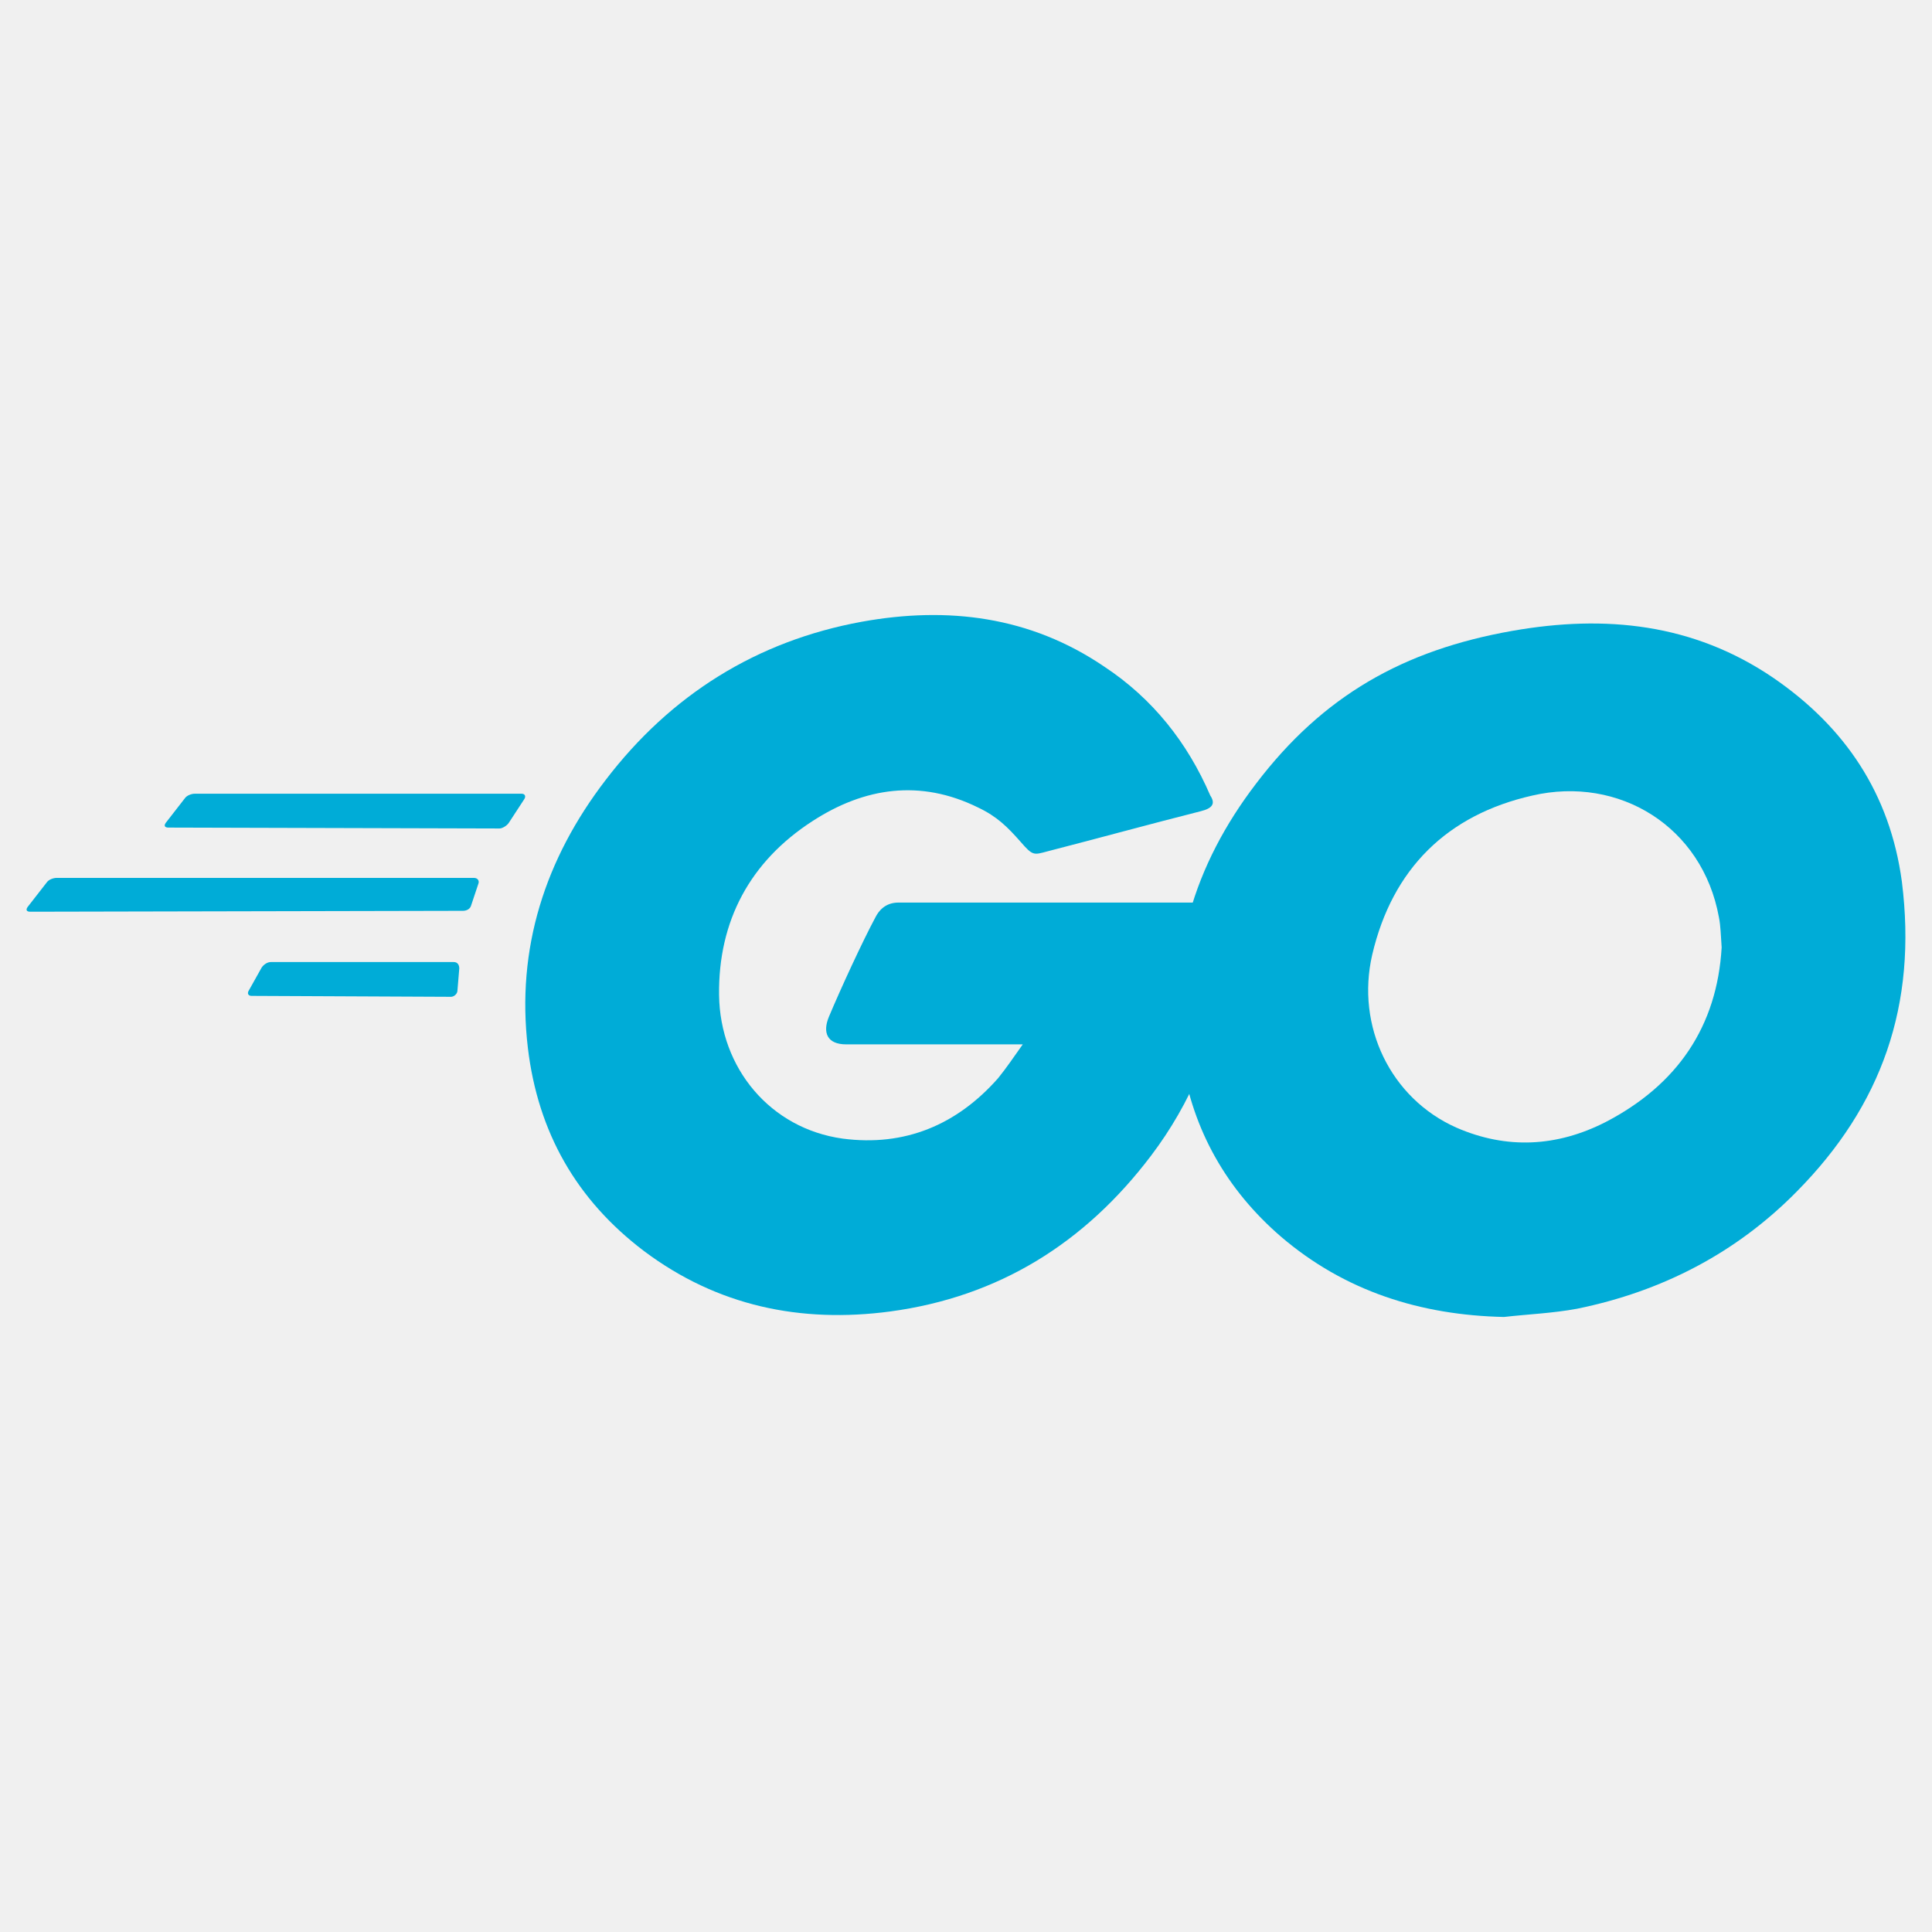
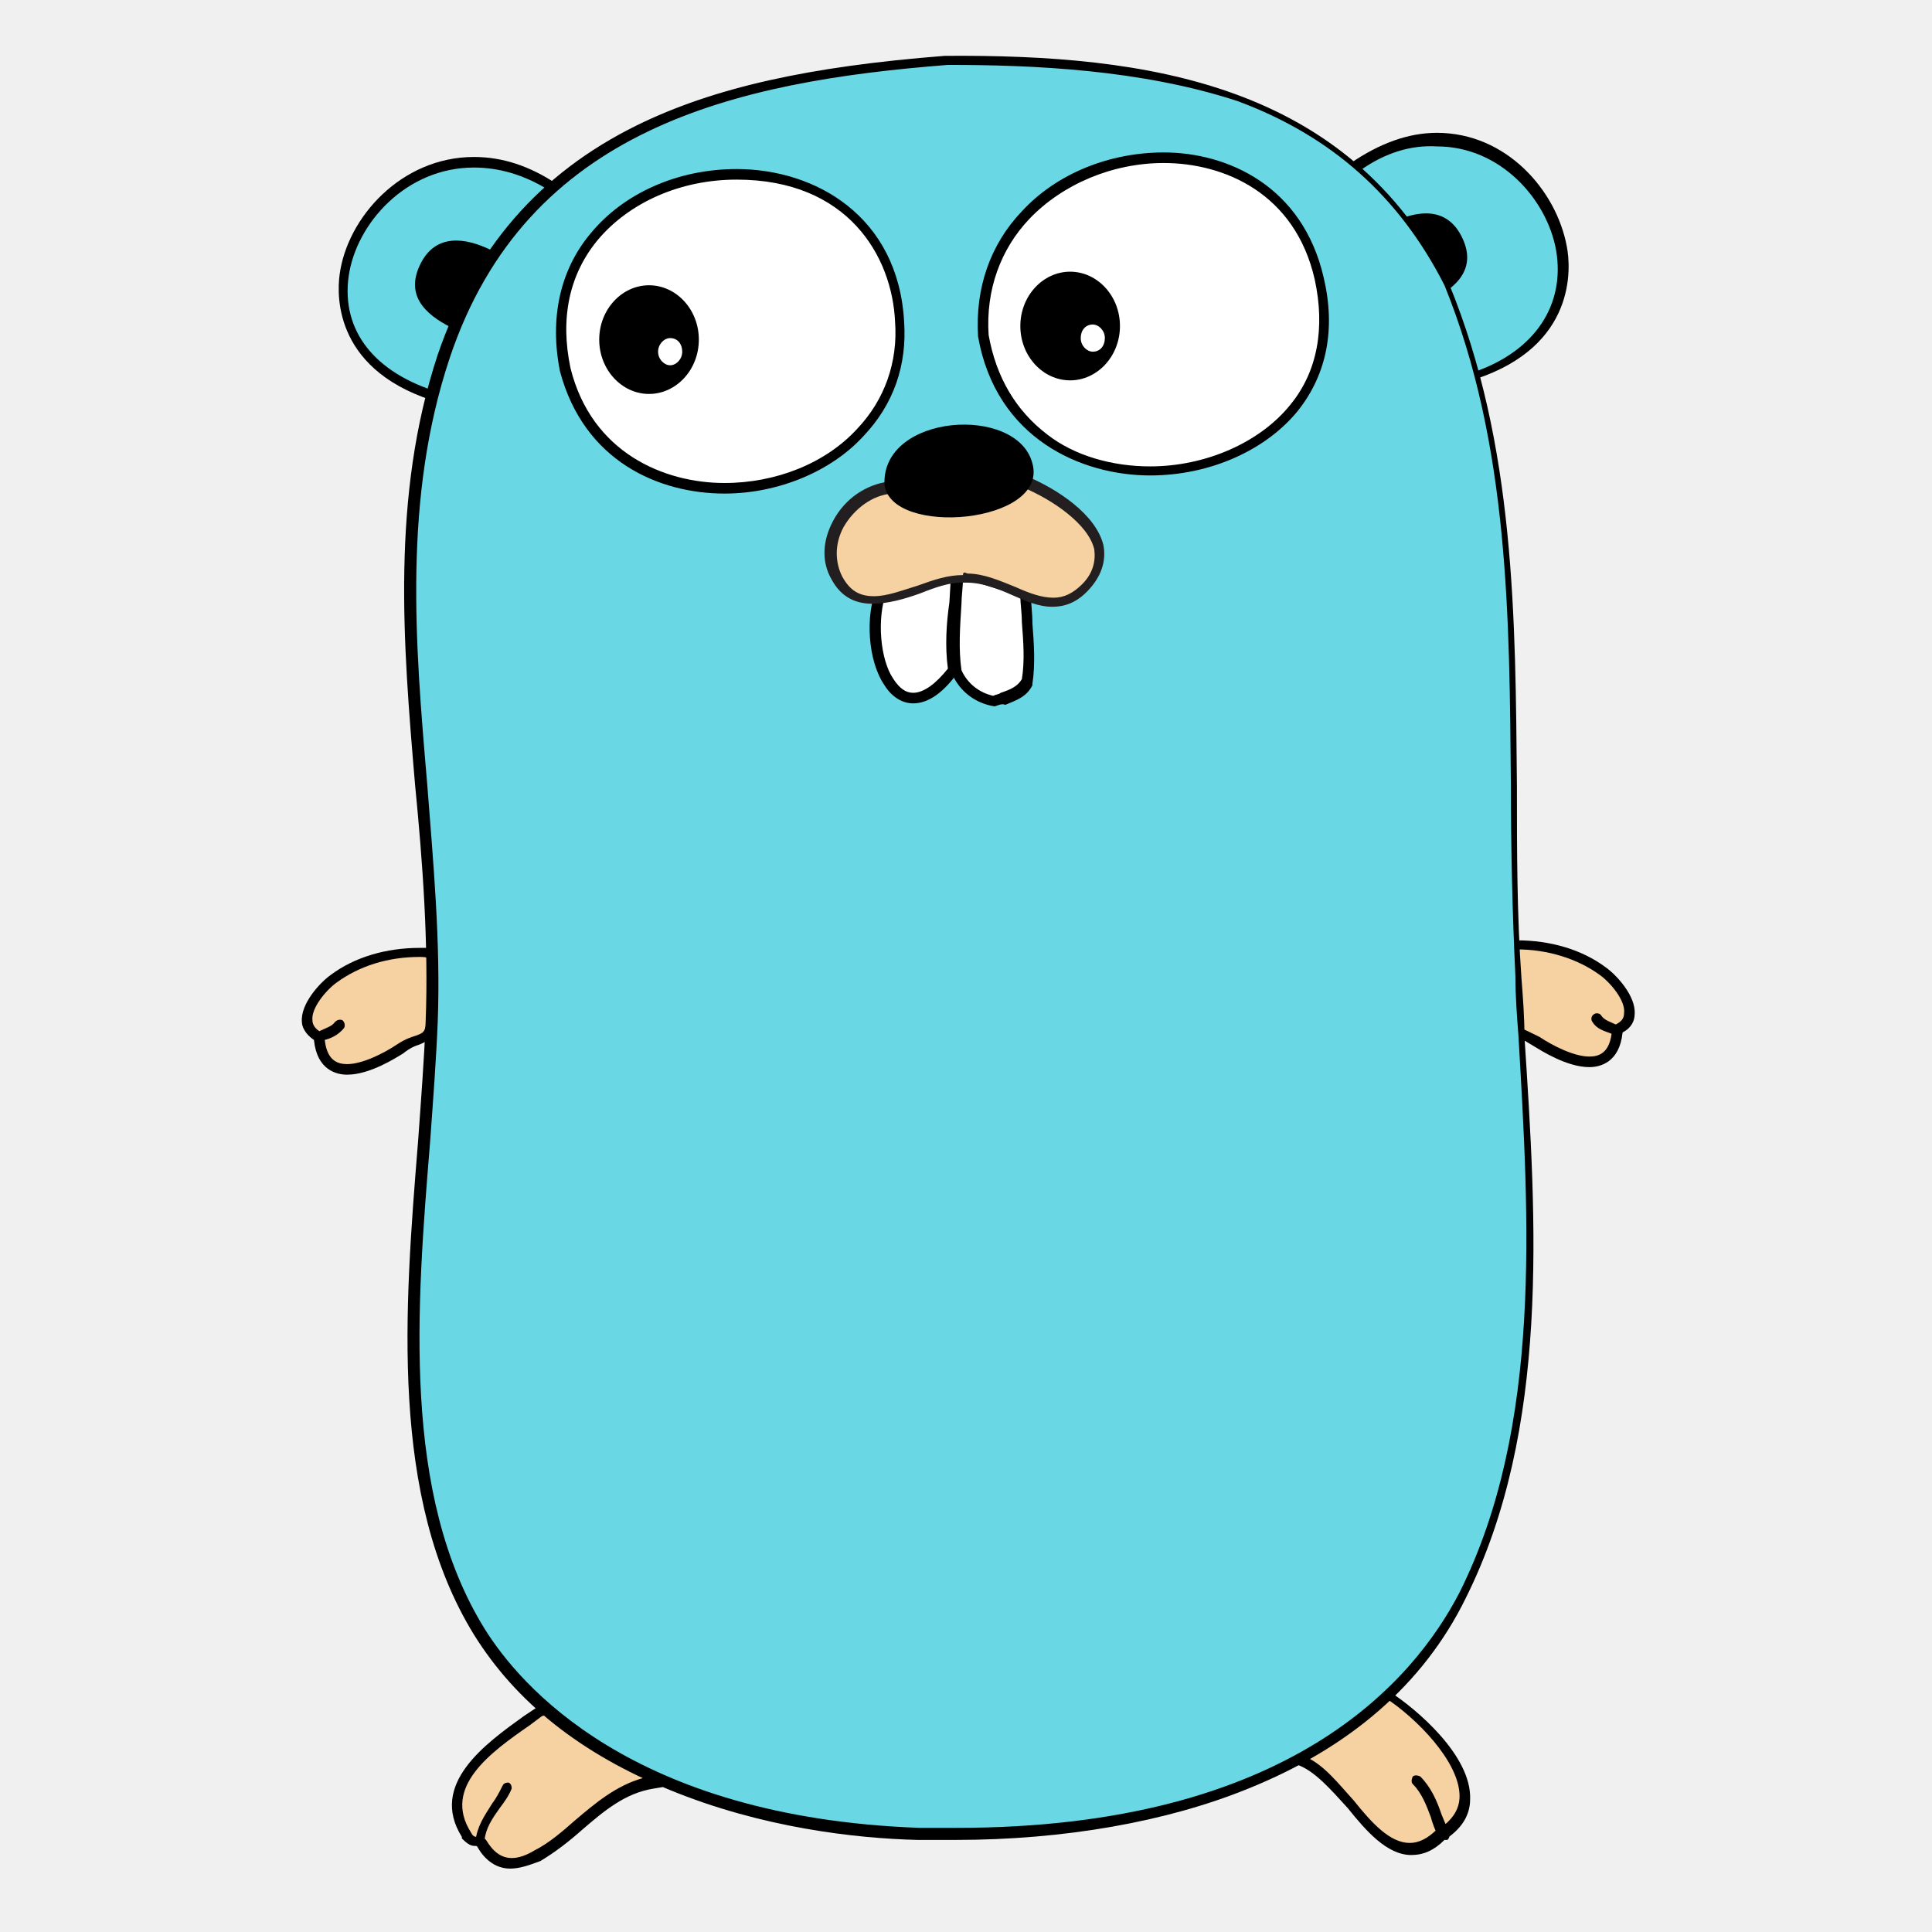
- <svg xmlns="http://www.w3.org/2000/svg" viewBox="0 0 128 128">
-   <g fill="#00acd7" fill-rule="evenodd">
-     <path d="M11.156 54.829c-.243 0-.303-.122-.182-.303l1.273-1.637c.12-.182.424-.303.666-.303H34.55c.243 0 .303.182.182.364l-1.03 1.576c-.121.181-.424.363-.606.363zM2.004 60.404c-.242 0-.303-.12-.182-.303l1.273-1.636c.121-.182.424-.303.667-.303h27.636c.242 0 .364.182.303.364l-.485 1.454c-.06.243-.303.364-.545.364zM16.67 65.98c-.242 0-.302-.182-.181-.364l.848-1.515c.122-.182.364-.363.607-.363h12.12c.243 0 .364.181.364.424l-.12 1.454c0 .243-.243.425-.425.425zM79.58 53.738c-3.819.97-6.425 1.697-10.182 2.666-.91.243-.97.303-1.758-.606-.909-1.03-1.576-1.697-2.848-2.303-3.819-1.878-7.516-1.333-10.97.91-4.121 2.666-6.242 6.605-6.182 11.514.06 4.849 3.394 8.849 8.182 9.516 4.121.545 7.576-.91 10.303-4 .545-.667 1.03-1.394 1.636-2.243H56.064c-1.272 0-1.575-.788-1.151-1.818.788-1.879 2.242-5.03 3.09-6.606.183-.364.607-.97 1.516-.97h22.06c-.12 1.637-.12 3.273-.363 4.91-.667 4.363-2.303 8.363-4.97 11.878-4.364 5.758-10.06 9.333-17.273 10.303-5.939.788-11.454-.364-16.302-4-4.485-3.394-7.03-7.879-7.697-13.454-.788-6.606 1.151-12.546 5.151-17.758 4.303-5.636 10-9.212 16.97-10.485 5.697-1.03 11.151-.363 16.06 2.97 3.212 2.121 5.515 5.03 7.03 8.545.364.546.122.849-.606 1.03z" />
-     <path d="M99.64 87.253c-5.515-.122-10.546-1.697-14.788-5.334-3.576-3.09-5.818-7.03-6.545-11.697-1.091-6.848.787-12.909 4.909-18.302 4.424-5.819 9.757-8.849 16.97-10.122 6.181-1.09 12-.484 17.272 3.091 4.788 3.273 7.757 7.697 8.545 13.515 1.03 8.182-1.333 14.849-6.97 20.546-4 4.06-8.909 6.606-14.545 7.757-1.636.303-3.273.364-4.848.546zm14.424-24.485c-.06-.788-.06-1.394-.182-2-1.09-6-6.606-9.394-12.363-8.06-5.637 1.272-9.273 4.848-10.606 10.545-1.091 4.727 1.212 9.515 5.575 11.454 3.334 1.455 6.667 1.273 9.879-.363 4.788-2.485 7.394-6.364 7.697-11.576z" fill-rule="nonzero" />
-   </g>
+ <svg xmlns="http://www.w3.org/2000/svg" xmlns:xlink="http://www.w3.org/1999/xlink" viewBox="0 0 128 128">
+   <defs>
+     <path id="go-original-a" d="M18.8 1h90.5v126H18.8z" />
+   </defs>
+   <clipPath id="go-original-b">
+     <use xlink:href="#go-original-a" overflow="visible" />
+   </clipPath>
+   <path fill-rule="evenodd" clip-rule="evenodd" fill="#F6D2A2" d="M21.1 68.7c.2 3.5 3.7 1.9 5.3.8 1.5-1.1 2-.2 2.1-2.3.1-1.4.2-2.7.2-4.1-2.3-.2-4.8.3-6.7 1.7-.9.7-2.8 3-.9 3.9" clip-path="url(#go-original-b)" />
+   <path d="M23 71.2c-.7 0-2-.3-2.2-2.3-.6-.4-.8-.9-.8-1.2-.1-1.2 1.2-2.6 1.9-3.1 1.6-1.2 3.7-1.8 5.9-1.8h1.3v.3c.1 1.1 0 2.2-.1 3.2 0 .3 0 .6-.1.9-.1 1.5-.4 1.7-1.1 2-.3.1-.6.2-1.1.6-.5.3-2.2 1.4-3.7 1.4zm4.8-7.8c-2.1 0-4 .6-5.5 1.7-.7.5-1.7 1.7-1.6 2.5 0 .3.2.6.6.8l.2.1v.2c.1 1.6.9 1.8 1.5 1.8 1 0 2.4-.7 3.3-1.3.6-.4 1-.5 1.3-.6.5-.2.6-.2.7-1.4 0-.3 0-.6.1-.9.1-.9.1-1.9.1-2.8-.3-.1-.5-.1-.7-.1z" clip-path="url(#go-original-b)" />
+   <path fill-rule="evenodd" clip-rule="evenodd" fill="#C6B198" d="M21.1 68.7c.5-.2 1.1-.3 1.4-.8" clip-path="url(#go-original-b)" />
+   <path d="M21.1 69c-.1 0-.3-.1-.3-.2-.1-.2 0-.4.2-.4.1 0 .2-.1.2-.1.4-.2.8-.3 1-.6.1-.1.3-.2.5-.1.1.1.2.3.1.5-.4.5-.9.7-1.3.8l-.2.1h-.2z" clip-path="url(#go-original-b)" />
+   <path fill-rule="evenodd" clip-rule="evenodd" fill="#6AD7E5" d="M29.3 26.4c-13.6-3.8-3.5-21.1 7.4-14l-7.4 14z" clip-path="url(#go-original-b)" />
+   <path d="M29.5 26.8l-.3-.1c-7-2-6.9-7-6.7-8.5.5-3.8 4.1-7.8 8.9-7.8 1.9 0 3.7.6 5.5 1.8l.3.2-7.7 14.4zm1.9-15.7c-4.5 0-7.8 3.7-8.3 7.2-.5 3.6 1.7 6.4 6 7.7l7.1-13.5c-1.5-.9-3.1-1.4-4.8-1.4z" clip-path="url(#go-original-b)" />
+   <path fill-rule="evenodd" clip-rule="evenodd" fill="#6AD7E5" d="M89.6 11.1c10.7-7.5 20.5 9.5 8 13.8l-8-13.8z" clip-path="url(#go-original-b)" />
+   <path d="M97.5 25.3L89.2 11l.3-.2c1.9-1.3 3.8-2 5.7-2 4.6 0 7.9 3.8 8.6 7.5.3 1.5.6 6.6-6 8.8l-.3.2zm-7.4-14l7.7 13.3c3.9-1.4 5.9-4.4 5.3-8-.6-3.4-3.7-6.9-7.9-6.9-1.7-.1-3.4.4-5.1 1.6z" clip-path="url(#go-original-b)" />
+   <path fill-rule="evenodd" clip-rule="evenodd" fill="#F6D2A2" d="M92 112.3c2.7 1.7 7.7 6.8 3.6 9.3-3.9 3.6-6.1-4-9.6-5 1.5-2 3.4-3.9 6-4.3" clip-path="url(#go-original-b)" />
+   <path d="M93.5 122.9c-1.6 0-3-1.6-4.2-3.1-1.1-1.2-2.2-2.5-3.4-2.9l-.5-.1.3-.4c1.2-1.7 3.2-3.9 6.2-4.4h.1l.1.1c1.7 1.1 5.4 4.2 5.3 7.1 0 1.1-.6 2-1.7 2.7-.7.7-1.4 1-2.2 1zm-7-6.5c1.2.5 2.2 1.8 3.2 2.9 1.2 1.5 2.4 2.8 3.7 2.8.6 0 1.2-.3 1.8-.9h.1c.9-.6 1.4-1.3 1.4-2.2 0-2.3-2.9-5.2-4.9-6.5-1.8.5-3.6 1.7-5.3 3.9zm9.1 5.5c-.1 0-.2-.1-.3-.2-.2-.4-.4-.9-.5-1.3-.3-.8-.6-1.6-1.2-2.2-.1-.1-.1-.3 0-.5.1-.1.3-.1.5 0 .7.7 1.1 1.6 1.4 2.5l.5 1.2c.1.2 0 .4-.1.5h-.3z" clip-path="url(#go-original-b)" />
+   <path fill-rule="evenodd" clip-rule="evenodd" fill="#F6D2A2" d="M43.2 118.1c-3.2.5-5 3.4-7.7 4.9-2.5 1.5-3.5-.5-3.7-.9-.4-.2-.4.2-1-.4-2.3-3.7 2.4-6.4 4.9-8.2 3.5-.8 5.7 2.2 7.5 4.6" clip-path="url(#go-original-b)" />
+   <path d="M33.8 123.8c-1.3 0-2-1.1-2.2-1.5h-.1c-.3 0-.5-.1-.9-.5v-.1c-2.2-3.5 1.6-6.2 4.1-8l.9-.6h.2c.4-.1.7-.1 1.1-.1 3 0 4.9 2.6 6.5 4.7l.5.7-.6.1c-1.9.3-3.3 1.5-4.7 2.7-.9.8-1.8 1.5-2.8 2.1-.8.3-1.4.5-2 .5zm-2.2-2.1c.1 0 .2 0 .4.1h.1l.1.1c.2.3.7 1.2 1.7 1.2.5 0 1-.2 1.5-.5 1-.5 1.9-1.3 2.7-2 1.3-1.1 2.7-2.3 4.5-2.8-1.5-2-3.3-4.2-5.8-4.2-.3 0-.6 0-.9.1l-.8.6c-2.6 1.8-5.8 4.1-3.9 7.1.1.2.2.3.4.3zm.2.7c-.2 0-.4-.2-.3-.4.1-1 .6-1.7 1.1-2.5.3-.4.5-.8.7-1.2.1-.2.3-.2.4-.2.2.1.2.3.2.4-.2.5-.5.9-.8 1.3-.5.7-.9 1.3-1 2.1 0 .4-.1.5-.3.5z" clip-path="url(#go-original-b)" />
+   <path fill-rule="evenodd" clip-rule="evenodd" d="M29.9 21.7c-1.8-.9-3.1-2.2-2-4.3 1-1.9 2.9-1.7 4.7-.8l-2.7 5.1zm64.9-1.8c1.8-.9 3.1-2.2 2-4.3-1-1.9-2.9-1.7-4.7-.8l2.7 5.1z" clip-path="url(#go-original-b)" />
+   <path fill-rule="evenodd" clip-rule="evenodd" fill="#F6D2A2" d="M107.1 68.2c-.2 3.5-3.7 1.9-5.3.8-1.5-1.1-2-.2-2.1-2.3-.1-1.4-.2-2.7-.2-4.1 2.3-.2 4.8.3 6.7 1.7 1 .8 2.8 3 .9 3.9" clip-path="url(#go-original-b)" />
+   <path d="M105.3 70.7c-1.5 0-3.2-1.1-3.7-1.4-.5-.3-.8-.5-1.1-.6-.8-.3-1-.5-1.1-2 0-.3 0-.6-.1-.9-.1-1-.2-2.1-.1-3.2v-.3h1.3c2.2 0 4.3.6 5.9 1.8.7.5 2 1.9 1.9 3.1 0 .4-.2.9-.8 1.2-.2 2-1.5 2.3-2.2 2.3zM99.8 63c0 .9 0 1.9.1 2.8 0 .3 0 .6.1.9.1 1.2.2 1.2.7 1.4.3.1.7.3 1.3.6.9.6 2.3 1.3 3.3 1.3.6 0 1.4-.2 1.5-1.8V68l.2-.1c.4-.2.6-.4.6-.8.1-.8-.9-2-1.6-2.5-1.5-1.1-3.5-1.7-5.5-1.7-.2.1-.4.1-.7.1z" clip-path="url(#go-original-b)" />
+   <path fill-rule="evenodd" clip-rule="evenodd" fill="#C6B198" d="M107.1 68.2c-.5-.2-1.1-.3-1.4-.8" clip-path="url(#go-original-b)" />
+   <path d="M107.1 68.6h-.1l-.2-.1c-.5-.2-1-.3-1.3-.8-.1-.1-.1-.4.1-.5.1-.1.4-.1.5.1.2.3.6.4 1 .6.1 0 .2.1.2.1.2.1.3.3.2.4-.1.1-.3.2-.4.2z" clip-path="url(#go-original-b)" />
+   <path fill-rule="evenodd" clip-rule="evenodd" fill="#6AD7E5" d="M62.8 4c13.6 0 26.3 1.9 33 15 6 14.6 3.8 30.4 4.8 45.9.8 13.3 2.5 28.6-3.6 40.9-6.5 12.9-22.7 16.2-36 15.7-10.5-.4-23.1-3.8-29.1-13.4-6.9-11.2-3.7-27.9-3.2-40.4.6-14.8-4-29.7.9-44.1C34.5 8.5 48.1 5.1 62.8 4" clip-path="url(#go-original-b)" />
+   <path d="M63.3 121.9h-2.5c-4.1-.1-10.3-.8-16.4-3.3-5.9-2.4-10.2-5.8-13-10.3-5.6-9.1-4.6-21.6-3.7-32.7.2-2.8.4-5.4.5-7.9.2-5.2-.2-10.6-.7-15.7-.8-9.4-1.6-19.1 1.5-28.5 2.4-7 6.7-12 13.2-15.2 5.1-2.5 11.4-3.9 20.4-4.6C76 3.6 89.3 5.5 96 18.8c4.4 10.7 4.4 22.2 4.5 33.3 0 4.2 0 8.5.3 12.7.1 1.3.2 2.6.2 3.9.8 12.2 1.7 26-3.9 37.2-2.8 5.7-7.7 9.9-14.4 12.6-5.4 2.2-12.2 3.4-19.4 3.4zM62.8 4.3c-14.1 1.1-27.9 4.2-33 19.4-3.1 9.3-2.3 18.9-1.5 28.2.4 5.2.9 10.5.7 15.8-.1 2.5-.3 5.1-.5 7.9-.9 11-1.9 23.4 3.6 32.3 2.3 3.7 9.7 12.5 28.8 13.2h2.5c22.1 0 30.3-9.8 33.3-15.6 5.5-11 4.6-24.8 3.9-36.9-.1-1.3-.2-2.6-.2-3.9-.2-4.2-.3-8.5-.3-12.7-.1-11-.1-22.5-4.4-33.1C92.7 13 88.2 9 82 6.7c-6.4-2.1-13.6-2.4-19.2-2.4z" clip-path="url(#go-original-b)" />
+   <path fill-rule="evenodd" clip-rule="evenodd" fill="#fff" d="M65.2 22.2c2.4 14.2 25.6 10.4 22.3-3.9-3-12.8-23.1-9.2-22.3 3.9" clip-path="url(#go-original-b)" />
+   <path d="M76.2 31.5c-4.5 0-10.2-2.4-11.4-9.2-.2-3.2.8-6.1 2.9-8.3 2.3-2.5 5.8-3.9 9.4-3.9 4.2 0 9.2 2.2 10.6 8.3.8 3.4.2 6.4-1.7 8.8-2.1 2.6-5.8 4.3-9.8 4.3zm-10.7-9.3c.5 2.8 1.8 5 3.9 6.6 1.8 1.4 4.3 2.1 6.8 2.1 3.7 0 7.3-1.6 9.3-4.1 1.8-2.2 2.3-5.1 1.6-8.3-1.3-5.7-6-7.7-10-7.7-3.4 0-6.7 1.4-8.9 3.7-1.9 2-2.9 4.7-2.7 7.7z" clip-path="url(#go-original-b)" />
+   <path fill-rule="evenodd" clip-rule="evenodd" fill="#fff" d="M37.5 24.5c3.2 12.3 22.9 9.2 22.2-3.2-.9-14.8-25.3-12-22.2 3.2" clip-path="url(#go-original-b)" />
+   <path d="M48 32.7c-4.3 0-9.3-2.1-10.9-8.1-.7-3.5 0-6.7 2-9.1 2.2-2.7 5.8-4.3 9.7-4.3 5.2 0 10.7 3.1 11.1 10.1.2 2.9-.7 5.5-2.7 7.6-2.1 2.3-5.6 3.8-9.2 3.8zm.8-20.8c-3.7 0-7.1 1.5-9.2 4-1.9 2.3-2.5 5.2-1.8 8.5C39.2 30 44 32 48 32c3.4 0 6.7-1.3 8.8-3.6 1.8-1.9 2.7-4.4 2.5-7.1-.2-4.3-3.1-9.4-10.5-9.4z" clip-path="url(#go-original-b)" />
+   <path fill-rule="evenodd" clip-rule="evenodd" fill="#fff" d="M68 39.2c0 1.8.4 3.9.1 5.9-.5.9-1.4 1-2.2 1.3-1.1-.2-2-.9-2.5-1.9-.3-2.2.1-4.4.2-6.6l4.4 1.3z" clip-path="url(#go-original-b)" />
+   <path d="M65.9 46.8c-1.3-.2-2.3-1-2.8-2.1-.2-1.6-.1-3.1 0-4.6.1-.7.1-1.4.1-2.1v-.4l5.1 1.6v.2c0 .6.1 1.2.1 1.9.1 1.3.2 2.7 0 4v.1c-.4.8-1.1 1-1.8 1.3-.2-.1-.4 0-.7.1zm-2.2-2.4c.4.9 1.2 1.5 2.1 1.7.2-.1.4-.1.5-.2.6-.2 1.1-.4 1.4-.9.2-1.2.1-2.5 0-3.8 0-.6-.1-1.2-.1-1.7l-3.8-1.2c0 .6-.1 1.2-.1 1.7-.1 1.6-.2 3 0 4.4z" clip-path="url(#go-original-b)" />
+   <path fill-rule="evenodd" clip-rule="evenodd" d="M46.3 22.5c0 2-1.5 3.6-3.3 3.6-1.8 0-3.3-1.6-3.3-3.6s1.5-3.6 3.3-3.6c1.8 0 3.3 1.6 3.3 3.6" clip-path="url(#go-original-b)" />
+   <path fill-rule="evenodd" clip-rule="evenodd" fill="#fff" d="M45.2 23.3c0 .5-.4.9-.8.9s-.8-.4-.8-.9.4-.9.8-.9c.5 0 .8.4.8.9" clip-path="url(#go-original-b)" />
+   <path fill-rule="evenodd" clip-rule="evenodd" d="M74.2 21.6c0 2-1.5 3.6-3.3 3.6-1.8 0-3.3-1.6-3.3-3.6s1.5-3.6 3.3-3.6c1.8 0 3.3 1.6 3.3 3.6" clip-path="url(#go-original-b)" />
+   <path fill-rule="evenodd" clip-rule="evenodd" fill="#fff" d="M73.2 22.4c0 .5-.3.9-.8.9-.4 0-.8-.4-.8-.9s.3-.9.8-.9c.4 0 .8.4.8.9M58.4 39c-1.5 3.5.8 10.6 4.8 5.4-.3-2.2.1-4.4.2-6.6l-5 1.2z" clip-path="url(#go-original-b)" />
+   <path d="M60.5 46.6c-.7 0-1.4-.4-1.9-1.2-1.1-1.6-1.3-4.6-.5-6.5l.1-.2 5.5-1.4v.4l-.1 2.2c-.1 1.5-.2 2.9 0 4.4v.1l-.1.1c-1 1.4-2 2.1-3 2.1zm-1.8-7.3c-.6 1.7-.4 4.4.5 5.7.4.6.8.9 1.3.9.7 0 1.5-.6 2.3-1.6-.2-1.5-.1-3 .1-4.4l.1-1.7-4.3 1.1z" clip-path="url(#go-original-b)" />
+   <path fill-rule="evenodd" clip-rule="evenodd" fill="#F6D2A2" d="M58.9 32.2c-2.7.2-4.9 3.5-3.5 6 1.9 3.4 6-.3 8.6 0 3 .1 5.4 3.2 7.8.6 2.7-2.9-1.2-5.7-4.1-7l-8.8.4z" clip-path="url(#go-original-b)" />
+   <path fill="#231F20" d="M69.7 40.2c-.9 0-1.8-.4-2.7-.8-.9-.4-1.9-.8-3-.8h-.3c-.8 0-1.7.3-2.7.7-1.1.4-2.2.7-3.2.7-1.2 0-2.1-.5-2.7-1.6-.7-1.2-.6-2.6.1-3.9.8-1.5 2.2-2.4 3.7-2.6l8.9-.4h.1c2.2.9 4.7 2.6 5.2 4.6.2 1-.1 2-.9 2.9-.8.9-1.6 1.2-2.5 1.2zM64.1 38c1.1 0 2.2.5 3.2.9.9.4 1.7.7 2.5.7.7 0 1.3-.3 1.9-.9.7-.7.9-1.5.8-2.3-.4-1.7-2.8-3.3-4.7-4.1l-8.7.4c-1.3.1-2.5 1-3.2 2.2-.6 1.1-.6 2.3-.1 3.3.5.9 1.1 1.3 2.1 1.3.9 0 1.9-.4 2.9-.7 1.1-.4 2-.7 3-.7 0-.2.1-.2.3-.1z" clip-path="url(#go-original-b)" />
+   <path fill-rule="evenodd" clip-rule="evenodd" d="M58.6 32.1c-.2-4.7 8.8-5.3 9.8-1.4 1.1 4-9.4 4.9-9.8 1.4" clip-path="url(#go-original-b)" />
</svg>
